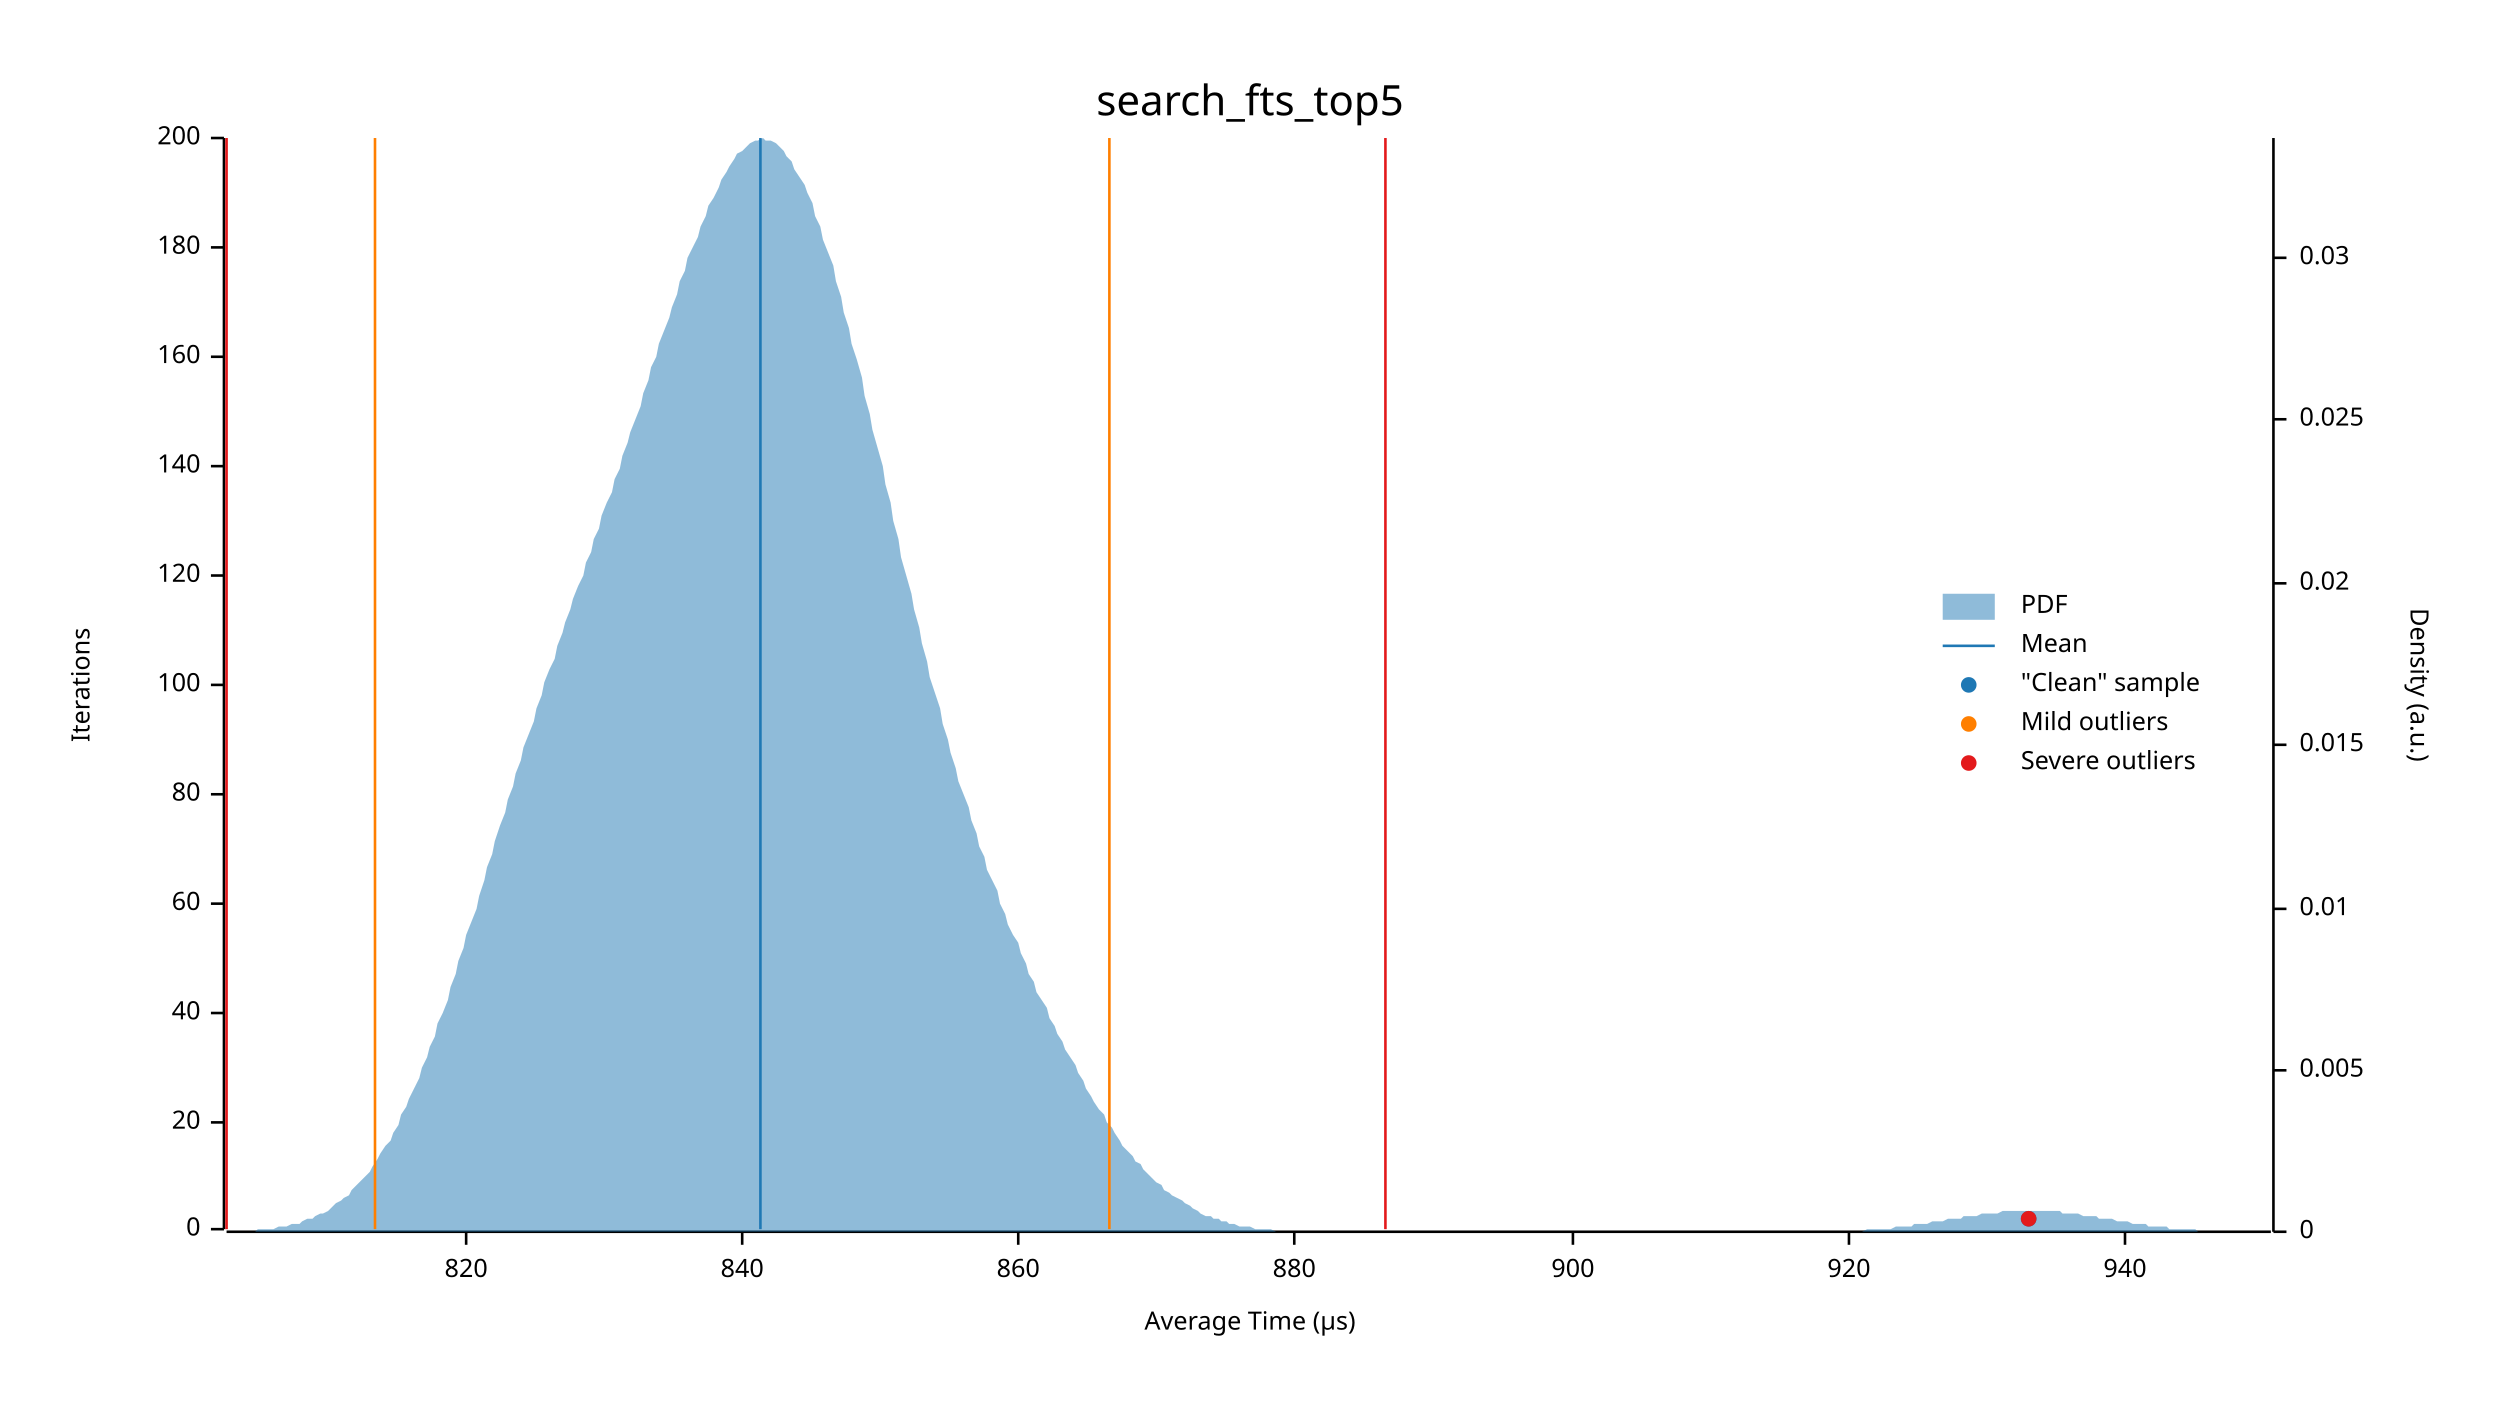
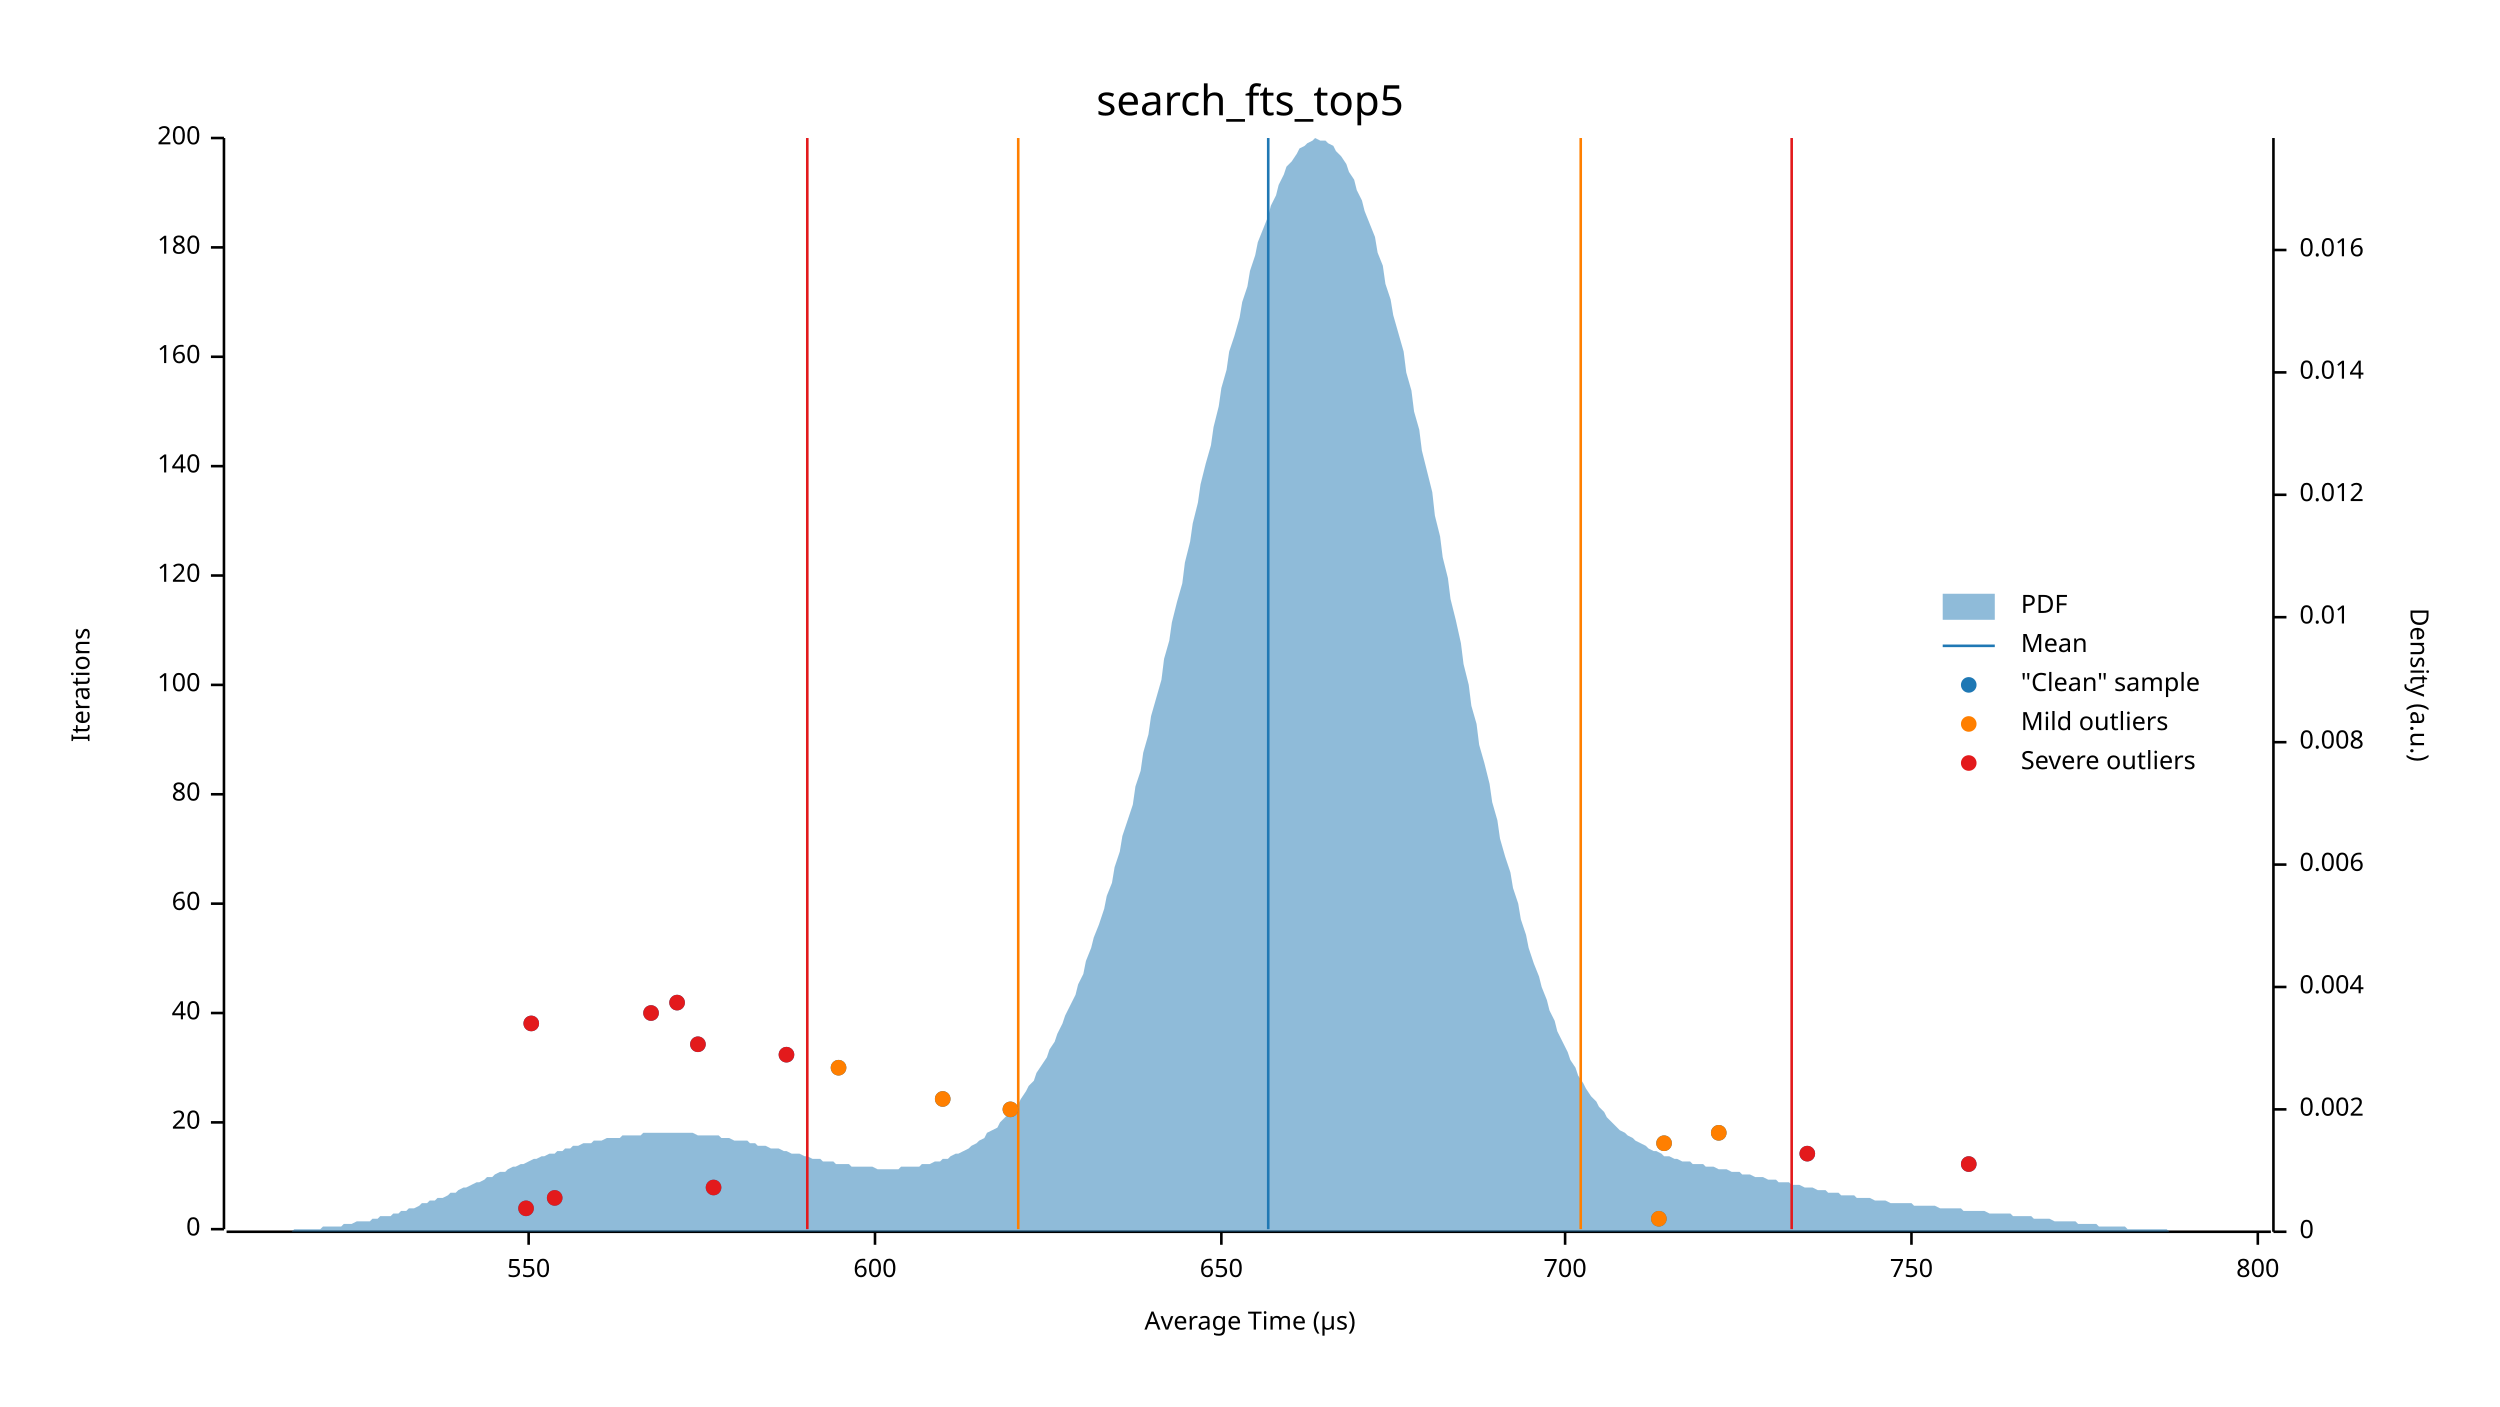
<svg xmlns="http://www.w3.org/2000/svg" width="960" height="540" viewBox="0 0 960 540">
  <text x="480" y="32" dy="0.76em" text-anchor="middle" font-family="sans-serif" font-size="16.129" opacity="1" fill="#000000">
search_fts_top5
</text>
  <text x="27" y="263" dy="0.76em" text-anchor="middle" font-family="sans-serif" font-size="9.677" opacity="1" fill="#000000" transform="rotate(270, 27, 263)">
Iterations
</text>
  <text x="480" y="513" dy="-0.5ex" text-anchor="middle" font-family="sans-serif" font-size="9.677" opacity="1" fill="#000000">
Average Time (µs)
</text>
  <polyline fill="none" opacity="1" stroke="#000000" stroke-width="1" points="86,53 86,472 " />
  <text x="77" y="472" dy="0.5ex" text-anchor="end" font-family="sans-serif" font-size="9.677" opacity="1" fill="#000000">
0
</text>
  <polyline fill="none" opacity="1" stroke="#000000" stroke-width="1" points="81,472 86,472 " />
  <text x="77" y="431" dy="0.5ex" text-anchor="end" font-family="sans-serif" font-size="9.677" opacity="1" fill="#000000">
20
</text>
  <polyline fill="none" opacity="1" stroke="#000000" stroke-width="1" points="81,431 86,431 " />
  <text x="77" y="389" dy="0.5ex" text-anchor="end" font-family="sans-serif" font-size="9.677" opacity="1" fill="#000000">
40
</text>
  <polyline fill="none" opacity="1" stroke="#000000" stroke-width="1" points="81,389 86,389 " />
  <text x="77" y="347" dy="0.5ex" text-anchor="end" font-family="sans-serif" font-size="9.677" opacity="1" fill="#000000">
60
</text>
  <polyline fill="none" opacity="1" stroke="#000000" stroke-width="1" points="81,347 86,347 " />
  <text x="77" y="305" dy="0.5ex" text-anchor="end" font-family="sans-serif" font-size="9.677" opacity="1" fill="#000000">
80
</text>
  <polyline fill="none" opacity="1" stroke="#000000" stroke-width="1" points="81,305 86,305 " />
  <text x="77" y="263" dy="0.5ex" text-anchor="end" font-family="sans-serif" font-size="9.677" opacity="1" fill="#000000">
100
</text>
  <polyline fill="none" opacity="1" stroke="#000000" stroke-width="1" points="81,263 86,263 " />
  <text x="77" y="221" dy="0.5ex" text-anchor="end" font-family="sans-serif" font-size="9.677" opacity="1" fill="#000000">
120
</text>
  <polyline fill="none" opacity="1" stroke="#000000" stroke-width="1" points="81,221 86,221 " />
  <text x="77" y="179" dy="0.5ex" text-anchor="end" font-family="sans-serif" font-size="9.677" opacity="1" fill="#000000">
140
</text>
  <polyline fill="none" opacity="1" stroke="#000000" stroke-width="1" points="81,179 86,179 " />
  <text x="77" y="137" dy="0.5ex" text-anchor="end" font-family="sans-serif" font-size="9.677" opacity="1" fill="#000000">
160
</text>
  <polyline fill="none" opacity="1" stroke="#000000" stroke-width="1" points="81,137 86,137 " />
  <text x="77" y="95" dy="0.5ex" text-anchor="end" font-family="sans-serif" font-size="9.677" opacity="1" fill="#000000">
180
</text>
  <polyline fill="none" opacity="1" stroke="#000000" stroke-width="1" points="81,95 86,95 " />
  <text x="77" y="53" dy="0.5ex" text-anchor="end" font-family="sans-serif" font-size="9.677" opacity="1" fill="#000000">
200
</text>
  <polyline fill="none" opacity="1" stroke="#000000" stroke-width="1" points="81,53 86,53 " />
  <polyline fill="none" opacity="1" stroke="#000000" stroke-width="1" points="87,473 872,473 " />
-   <text x="179" y="483" dy="0.76em" text-anchor="middle" font-family="sans-serif" font-size="9.677" opacity="1" fill="#000000">
- 820
+   <text x="203" y="483" dy="0.76em" text-anchor="middle" font-family="sans-serif" font-size="9.677" opacity="1" fill="#000000">
+ 550
</text>
-   <polyline fill="none" opacity="1" stroke="#000000" stroke-width="1" points="179,473 179,478 " />
-   <text x="285" y="483" dy="0.76em" text-anchor="middle" font-family="sans-serif" font-size="9.677" opacity="1" fill="#000000">
- 840
+   <polyline fill="none" opacity="1" stroke="#000000" stroke-width="1" points="203,473 203,478 " />
+   <text x="336" y="483" dy="0.76em" text-anchor="middle" font-family="sans-serif" font-size="9.677" opacity="1" fill="#000000">
+ 600
</text>
-   <polyline fill="none" opacity="1" stroke="#000000" stroke-width="1" points="285,473 285,478 " />
-   <text x="391" y="483" dy="0.76em" text-anchor="middle" font-family="sans-serif" font-size="9.677" opacity="1" fill="#000000">
- 860
+   <polyline fill="none" opacity="1" stroke="#000000" stroke-width="1" points="336,473 336,478 " />
+   <text x="469" y="483" dy="0.76em" text-anchor="middle" font-family="sans-serif" font-size="9.677" opacity="1" fill="#000000">
+ 650
</text>
-   <polyline fill="none" opacity="1" stroke="#000000" stroke-width="1" points="391,473 391,478 " />
-   <text x="497" y="483" dy="0.76em" text-anchor="middle" font-family="sans-serif" font-size="9.677" opacity="1" fill="#000000">
- 880
+   <polyline fill="none" opacity="1" stroke="#000000" stroke-width="1" points="469,473 469,478 " />
+   <text x="601" y="483" dy="0.76em" text-anchor="middle" font-family="sans-serif" font-size="9.677" opacity="1" fill="#000000">
+ 700
</text>
-   <polyline fill="none" opacity="1" stroke="#000000" stroke-width="1" points="497,473 497,478 " />
-   <text x="604" y="483" dy="0.76em" text-anchor="middle" font-family="sans-serif" font-size="9.677" opacity="1" fill="#000000">
- 900
+   <polyline fill="none" opacity="1" stroke="#000000" stroke-width="1" points="601,473 601,478 " />
+   <text x="734" y="483" dy="0.76em" text-anchor="middle" font-family="sans-serif" font-size="9.677" opacity="1" fill="#000000">
+ 750
</text>
-   <polyline fill="none" opacity="1" stroke="#000000" stroke-width="1" points="604,473 604,478 " />
-   <text x="710" y="483" dy="0.76em" text-anchor="middle" font-family="sans-serif" font-size="9.677" opacity="1" fill="#000000">
- 920
+   <polyline fill="none" opacity="1" stroke="#000000" stroke-width="1" points="734,473 734,478 " />
+   <text x="867" y="483" dy="0.76em" text-anchor="middle" font-family="sans-serif" font-size="9.677" opacity="1" fill="#000000">
+ 800
</text>
-   <polyline fill="none" opacity="1" stroke="#000000" stroke-width="1" points="710,473 710,478 " />
-   <text x="816" y="483" dy="0.76em" text-anchor="middle" font-family="sans-serif" font-size="9.677" opacity="1" fill="#000000">
- 940
- </text>
-   <polyline fill="none" opacity="1" stroke="#000000" stroke-width="1" points="816,473 816,478 " />
+   <polyline fill="none" opacity="1" stroke="#000000" stroke-width="1" points="867,473 867,478 " />
  <text x="933" y="263" dy="0.76em" text-anchor="middle" font-family="sans-serif" font-size="9.677" opacity="1" fill="#000000" transform="rotate(90, 933, 263)">
Density (a.u.)
</text>
  <polyline fill="none" opacity="1" stroke="#000000" stroke-width="1" points="873,53 873,473 " />
  <text x="883" y="473" dy="0.5ex" text-anchor="start" font-family="sans-serif" font-size="9.677" opacity="1" fill="#000000">
0
</text>
  <polyline fill="none" opacity="1" stroke="#000000" stroke-width="1" points="873,473 878,473 " />
-   <text x="883" y="411" dy="0.5ex" text-anchor="start" font-family="sans-serif" font-size="9.677" opacity="1" fill="#000000">
- 0.005
+   <text x="883" y="426" dy="0.5ex" text-anchor="start" font-family="sans-serif" font-size="9.677" opacity="1" fill="#000000">
+ 0.002
</text>
-   <polyline fill="none" opacity="1" stroke="#000000" stroke-width="1" points="873,411 878,411 " />
-   <text x="883" y="349" dy="0.5ex" text-anchor="start" font-family="sans-serif" font-size="9.677" opacity="1" fill="#000000">
+   <polyline fill="none" opacity="1" stroke="#000000" stroke-width="1" points="873,426 878,426 " />
+   <text x="883" y="379" dy="0.5ex" text-anchor="start" font-family="sans-serif" font-size="9.677" opacity="1" fill="#000000">
+ 0.004
+ </text>
+   <polyline fill="none" opacity="1" stroke="#000000" stroke-width="1" points="873,379 878,379 " />
+   <text x="883" y="332" dy="0.5ex" text-anchor="start" font-family="sans-serif" font-size="9.677" opacity="1" fill="#000000">
+ 0.006
+ </text>
+   <polyline fill="none" opacity="1" stroke="#000000" stroke-width="1" points="873,332 878,332 " />
+   <text x="883" y="285" dy="0.5ex" text-anchor="start" font-family="sans-serif" font-size="9.677" opacity="1" fill="#000000">
+ 0.008
+ </text>
+   <polyline fill="none" opacity="1" stroke="#000000" stroke-width="1" points="873,285 878,285 " />
+   <text x="883" y="237" dy="0.5ex" text-anchor="start" font-family="sans-serif" font-size="9.677" opacity="1" fill="#000000">
0.01
</text>
-   <polyline fill="none" opacity="1" stroke="#000000" stroke-width="1" points="873,349 878,349 " />
-   <text x="883" y="286" dy="0.5ex" text-anchor="start" font-family="sans-serif" font-size="9.677" opacity="1" fill="#000000">
- 0.015
+   <polyline fill="none" opacity="1" stroke="#000000" stroke-width="1" points="873,237 878,237 " />
+   <text x="883" y="190" dy="0.5ex" text-anchor="start" font-family="sans-serif" font-size="9.677" opacity="1" fill="#000000">
+ 0.012
</text>
-   <polyline fill="none" opacity="1" stroke="#000000" stroke-width="1" points="873,286 878,286 " />
-   <text x="883" y="224" dy="0.5ex" text-anchor="start" font-family="sans-serif" font-size="9.677" opacity="1" fill="#000000">
- 0.02
+   <polyline fill="none" opacity="1" stroke="#000000" stroke-width="1" points="873,190 878,190 " />
+   <text x="883" y="143" dy="0.5ex" text-anchor="start" font-family="sans-serif" font-size="9.677" opacity="1" fill="#000000">
+ 0.014
</text>
-   <polyline fill="none" opacity="1" stroke="#000000" stroke-width="1" points="873,224 878,224 " />
-   <text x="883" y="161" dy="0.5ex" text-anchor="start" font-family="sans-serif" font-size="9.677" opacity="1" fill="#000000">
- 0.025
+   <polyline fill="none" opacity="1" stroke="#000000" stroke-width="1" points="873,143 878,143 " />
+   <text x="883" y="96" dy="0.5ex" text-anchor="start" font-family="sans-serif" font-size="9.677" opacity="1" fill="#000000">
+ 0.016
</text>
-   <polyline fill="none" opacity="1" stroke="#000000" stroke-width="1" points="873,161 878,161 " />
-   <text x="883" y="99" dy="0.5ex" text-anchor="start" font-family="sans-serif" font-size="9.677" opacity="1" fill="#000000">
- 0.03
- </text>
-   <polyline fill="none" opacity="1" stroke="#000000" stroke-width="1" points="873,99 878,99 " />
-   <polygon opacity="0.5" fill="#1F78B4" points="87,473 88,473 90,473 91,473 93,473 94,473 96,473 98,473 99,472 101,472 102,472 104,472 105,472 107,471 109,471 110,471 112,470 113,470 115,470 116,469 118,468 120,468 121,467 123,466 124,466 126,465 127,464 129,462 131,461 132,460 134,459 135,457 137,455 138,454 140,452 142,450 143,448 145,445 146,443 148,440 150,438 151,435 153,432 154,428 156,425 157,422 159,418 161,414 162,410 164,406 165,402 167,398 168,393 170,389 172,384 173,379 175,374 176,369 178,364 179,359 181,354 183,349 184,344 186,338 187,333 189,328 190,323 192,317 194,312 195,307 197,302 198,297 200,292 201,287 203,282 205,277 206,272 208,267 209,262 211,257 213,253 214,248 216,243 217,239 219,234 220,230 222,225 224,221 225,216 227,212 228,207 230,203 231,198 233,193 235,189 236,184 238,180 239,175 241,170 242,166 244,161 246,156 247,151 249,146 250,141 252,137 253,132 255,127 257,122 258,118 260,113 261,108 263,104 264,99 266,95 268,91 269,87 271,83 272,79 274,76 276,72 277,69 279,66 280,64 282,61 283,59 285,58 287,56 288,55 290,54 291,54 293,53 294,54 296,54 298,55 299,56 301,58 302,60 304,62 305,65 307,68 309,71 310,74 312,78 313,83 315,87 316,92 318,97 320,102 321,108 323,114 324,120 326,126 327,132 329,138 331,145 332,152 334,159 335,165 337,172 339,179 340,186 342,193 343,200 345,207 346,214 348,221 350,228 351,234 353,241 354,247 356,254 357,260 359,266 361,272 362,278 364,284 365,289 367,295 368,300 370,305 372,310 373,315 375,320 376,325 378,329 379,334 381,338 383,342 384,347 386,351 387,355 389,359 391,362 392,366 394,370 395,374 397,377 398,381 400,384 402,387 403,391 405,394 406,397 408,400 409,403 411,406 413,409 414,412 416,415 417,418 419,421 420,423 422,426 424,428 425,431 427,433 428,435 430,438 431,440 433,442 435,444 436,446 438,447 439,449 441,451 442,452 444,454 446,455 447,457 449,458 450,459 452,460 454,461 455,462 457,463 458,464 460,465 461,466 463,467 465,467 466,468 468,468 469,469 471,469 472,470 474,470 476,471 477,471 479,471 480,471 482,472 483,472 485,472 487,472 488,472 490,473 491,473 493,473 494,473 496,473 498,473 499,473 501,473 502,473 504,473 505,473 507,473 509,473 510,473 512,473 513,473 515,473 517,473 518,473 520,473 521,473 523,473 524,473 526,473 528,473 529,473 531,473 532,473 534,473 535,473 537,473 539,473 540,473 542,473 543,473 545,473 546,473 548,473 550,473 551,473 553,473 554,473 556,473 557,473 559,473 561,473 562,473 564,473 565,473 567,473 568,473 570,473 572,473 573,473 575,473 576,473 578,473 580,473 581,473 583,473 584,473 586,473 587,473 589,473 591,473 592,473 594,473 595,473 597,473 598,473 600,473 602,473 603,473 605,473 606,473 608,473 609,473 611,473 613,473 614,473 616,473 617,473 619,473 620,473 622,473 624,473 625,473 627,473 628,473 630,473 632,473 633,473 635,473 636,473 638,473 639,473 641,473 643,473 644,473 646,473 647,473 649,473 650,473 652,473 654,473 655,473 657,473 658,473 660,473 661,473 663,473 665,473 666,473 668,473 669,473 671,473 672,473 674,473 676,473 677,473 679,473 680,473 682,473 683,473 685,473 687,473 688,473 690,473 691,473 693,473 695,473 696,473 698,473 699,473 701,473 702,473 704,473 706,473 707,473 709,473 710,473 712,473 713,473 715,473 717,472 718,472 720,472 721,472 723,472 724,472 726,472 728,471 729,471 731,471 732,471 734,471 735,470 737,470 739,470 740,470 742,469 743,469 745,469 746,469 748,468 750,468 751,468 753,468 754,467 756,467 758,467 759,467 761,466 762,466 764,466 765,466 767,466 769,465 770,465 772,465 773,465 775,465 776,465 778,465 780,465 781,465 783,465 784,465 786,465 787,465 789,465 791,465 792,466 794,466 795,466 797,466 798,466 800,467 802,467 803,467 805,467 806,468 808,468 809,468 811,468 813,469 814,469 816,469 817,469 819,470 821,470 822,470 824,470 825,471 827,471 828,471 830,471 832,471 833,472 835,472 836,472 838,472 839,472 841,472 843,472 844,473 846,473 847,473 849,473 850,473 852,473 854,473 855,473 857,473 858,473 860,473 861,473 863,473 865,473 866,473 868,473 869,473 871,473 873,473 873,473 87,473 " />
-   <polyline fill="none" opacity="1" stroke="#1F78B4" stroke-width="1" points="292,472 292,53 " />
-   <polyline fill="none" opacity="1" stroke="#FF7F00" stroke-width="1" points="144,472 144,53 " />
-   <polyline fill="none" opacity="1" stroke="#FF7F00" stroke-width="1" points="426,472 426,53 " />
-   <polyline fill="none" opacity="1" stroke="#E31A1C" stroke-width="1" points="87,472 87,53 " />
-   <polyline fill="none" opacity="1" stroke="#E31A1C" stroke-width="1" points="532,472 532,53 " />
-   <circle cx="779" cy="468" r="3" opacity="1" fill="#1F78B4" stroke="none" stroke-width="1" />
-   <circle cx="779" cy="468" r="3" opacity="1" fill="#E31A1C" stroke="none" stroke-width="1" />
+   <polyline fill="none" opacity="1" stroke="#000000" stroke-width="1" points="873,96 878,96 " />
+   <polygon opacity="0.5" fill="#1F78B4" points="87,473 88,473 90,473 91,473 93,473 94,473 96,473 98,473 99,473 101,473 102,473 104,473 105,473 107,473 109,473 110,473 112,473 113,472 115,472 116,472 118,472 120,472 121,472 123,472 124,471 126,471 127,471 129,471 131,471 132,470 134,470 135,470 137,469 138,469 140,469 142,469 143,468 145,468 146,467 148,467 150,467 151,466 153,466 154,465 156,465 157,464 159,464 161,463 162,462 164,462 165,461 167,461 168,460 170,460 172,459 173,458 175,458 176,457 178,456 179,456 181,455 183,454 184,454 186,453 187,452 189,452 190,451 192,450 194,450 195,449 197,448 198,448 200,447 201,447 203,446 205,445 206,445 208,444 209,444 211,443 213,443 214,442 216,442 217,441 219,441 220,440 222,440 224,439 225,439 227,439 228,438 230,438 231,438 233,437 235,437 236,437 238,437 239,436 241,436 242,436 244,436 246,436 247,435 249,435 250,435 252,435 253,435 255,435 257,435 258,435 260,435 261,435 263,435 264,435 266,435 268,436 269,436 271,436 272,436 274,436 276,436 277,437 279,437 280,437 282,438 283,438 285,438 287,438 288,439 290,439 291,440 293,440 294,440 296,441 298,441 299,441 301,442 302,442 304,443 305,443 307,443 309,444 310,444 312,445 313,445 315,445 316,446 318,446 320,446 321,447 323,447 324,447 326,447 327,448 329,448 331,448 332,448 334,448 335,448 337,449 339,449 340,449 342,449 343,449 345,449 346,448 348,448 350,448 351,448 353,448 354,447 356,447 357,447 359,446 361,446 362,445 364,445 365,444 367,443 368,443 370,442 372,441 373,440 375,439 376,438 378,437 379,435 381,434 383,433 384,431 386,429 387,428 389,426 391,424 392,422 394,419 395,417 397,415 398,412 400,409 402,406 403,403 405,400 406,397 408,393 409,390 411,386 413,382 414,378 416,374 417,369 419,364 420,360 422,355 424,349 425,344 427,339 428,333 430,327 431,321 433,315 435,309 436,302 438,296 439,289 441,282 442,275 444,268 446,261 447,253 449,246 450,239 452,231 454,224 455,216 457,208 458,201 460,193 461,186 463,178 465,171 466,164 468,156 469,149 471,142 472,135 474,129 476,122 477,116 479,110 480,104 482,98 483,93 485,88 487,83 488,79 490,75 491,71 493,67 494,64 496,62 498,59 499,57 501,56 502,55 504,54 505,53 507,54 509,54 510,55 512,56 513,58 515,60 517,63 518,66 520,69 521,73 523,77 524,81 526,86 528,91 529,97 531,102 532,109 534,115 535,121 537,128 539,135 540,143 542,150 543,158 545,165 546,173 548,181 550,189 551,198 553,206 554,214 556,222 557,230 559,238 561,247 562,255 564,263 565,271 567,278 568,286 570,293 572,301 573,308 575,315 576,322 578,329 580,335 581,341 583,347 584,353 586,359 587,364 589,370 591,375 592,379 594,384 595,388 597,392 598,396 600,400 602,404 603,407 605,410 606,413 608,416 609,418 611,421 613,423 614,425 616,427 617,429 619,431 620,432 622,434 624,435 625,436 627,437 628,438 630,439 632,440 633,441 635,442 636,442 638,443 639,444 641,444 643,445 644,445 646,446 647,446 649,446 650,447 652,447 654,447 655,448 657,448 658,448 660,449 661,449 663,449 665,450 666,450 668,450 669,451 671,451 672,451 674,452 676,452 677,452 679,453 680,453 682,453 683,454 685,454 687,454 688,455 690,455 691,455 693,456 695,456 696,456 698,457 699,457 701,457 702,458 704,458 706,458 707,459 709,459 710,459 712,459 713,460 715,460 717,460 718,460 720,461 721,461 723,461 724,461 726,462 728,462 729,462 731,462 732,462 734,462 735,463 737,463 739,463 740,463 742,463 743,463 745,464 746,464 748,464 750,464 751,464 753,464 754,465 756,465 758,465 759,465 761,465 762,465 764,466 765,466 767,466 769,466 770,466 772,466 773,467 775,467 776,467 778,467 780,467 781,468 783,468 784,468 786,468 787,468 789,469 791,469 792,469 794,469 795,469 797,469 798,470 800,470 802,470 803,470 805,470 806,471 808,471 809,471 811,471 813,471 814,471 816,471 817,472 819,472 821,472 822,472 824,472 825,472 827,472 828,472 830,472 832,472 833,473 835,473 836,473 838,473 839,473 841,473 843,473 844,473 846,473 847,473 849,473 850,473 852,473 854,473 855,473 857,473 858,473 860,473 861,473 863,473 865,473 866,473 868,473 869,473 871,473 873,473 873,473 87,473 " />
+   <polyline fill="none" opacity="1" stroke="#1F78B4" stroke-width="1" points="487,472 487,53 " />
+   <polyline fill="none" opacity="1" stroke="#FF7F00" stroke-width="1" points="391,472 391,53 " />
+   <polyline fill="none" opacity="1" stroke="#FF7F00" stroke-width="1" points="607,472 607,53 " />
+   <polyline fill="none" opacity="1" stroke="#E31A1C" stroke-width="1" points="310,472 310,53 " />
+   <polyline fill="none" opacity="1" stroke="#E31A1C" stroke-width="1" points="688,472 688,53 " />
+   <circle cx="637" cy="468" r="3" opacity="1" fill="#1F78B4" stroke="none" stroke-width="1" />
+   <circle cx="202" cy="464" r="3" opacity="1" fill="#1F78B4" stroke="none" stroke-width="1" />
+   <circle cx="213" cy="460" r="3" opacity="1" fill="#1F78B4" stroke="none" stroke-width="1" />
+   <circle cx="274" cy="456" r="3" opacity="1" fill="#1F78B4" stroke="none" stroke-width="1" />
+   <circle cx="756" cy="447" r="3" opacity="1" fill="#1F78B4" stroke="none" stroke-width="1" />
+   <circle cx="694" cy="443" r="3" opacity="1" fill="#1F78B4" stroke="none" stroke-width="1" />
+   <circle cx="639" cy="439" r="3" opacity="1" fill="#1F78B4" stroke="none" stroke-width="1" />
+   <circle cx="660" cy="435" r="3" opacity="1" fill="#1F78B4" stroke="none" stroke-width="1" />
+   <circle cx="388" cy="426" r="3" opacity="1" fill="#1F78B4" stroke="none" stroke-width="1" />
+   <circle cx="362" cy="422" r="3" opacity="1" fill="#1F78B4" stroke="none" stroke-width="1" />
+   <circle cx="322" cy="410" r="3" opacity="1" fill="#1F78B4" stroke="none" stroke-width="1" />
+   <circle cx="302" cy="405" r="3" opacity="1" fill="#1F78B4" stroke="none" stroke-width="1" />
+   <circle cx="268" cy="401" r="3" opacity="1" fill="#1F78B4" stroke="none" stroke-width="1" />
+   <circle cx="204" cy="393" r="3" opacity="1" fill="#1F78B4" stroke="none" stroke-width="1" />
+   <circle cx="250" cy="389" r="3" opacity="1" fill="#1F78B4" stroke="none" stroke-width="1" />
+   <circle cx="260" cy="385" r="3" opacity="1" fill="#1F78B4" stroke="none" stroke-width="1" />
+   <circle cx="637" cy="468" r="3" opacity="1" fill="#FF7F00" stroke="none" stroke-width="1" />
+   <circle cx="639" cy="439" r="3" opacity="1" fill="#FF7F00" stroke="none" stroke-width="1" />
+   <circle cx="660" cy="435" r="3" opacity="1" fill="#FF7F00" stroke="none" stroke-width="1" />
+   <circle cx="388" cy="426" r="3" opacity="1" fill="#FF7F00" stroke="none" stroke-width="1" />
+   <circle cx="362" cy="422" r="3" opacity="1" fill="#FF7F00" stroke="none" stroke-width="1" />
+   <circle cx="322" cy="410" r="3" opacity="1" fill="#FF7F00" stroke="none" stroke-width="1" />
+   <circle cx="202" cy="464" r="3" opacity="1" fill="#E31A1C" stroke="none" stroke-width="1" />
+   <circle cx="213" cy="460" r="3" opacity="1" fill="#E31A1C" stroke="none" stroke-width="1" />
+   <circle cx="274" cy="456" r="3" opacity="1" fill="#E31A1C" stroke="none" stroke-width="1" />
+   <circle cx="756" cy="447" r="3" opacity="1" fill="#E31A1C" stroke="none" stroke-width="1" />
+   <circle cx="694" cy="443" r="3" opacity="1" fill="#E31A1C" stroke="none" stroke-width="1" />
+   <circle cx="302" cy="405" r="3" opacity="1" fill="#E31A1C" stroke="none" stroke-width="1" />
+   <circle cx="268" cy="401" r="3" opacity="1" fill="#E31A1C" stroke="none" stroke-width="1" />
+   <circle cx="204" cy="393" r="3" opacity="1" fill="#E31A1C" stroke="none" stroke-width="1" />
+   <circle cx="250" cy="389" r="3" opacity="1" fill="#E31A1C" stroke="none" stroke-width="1" />
+   <circle cx="260" cy="385" r="3" opacity="1" fill="#E31A1C" stroke="none" stroke-width="1" />
  <text x="776" y="228" dy="0.76em" text-anchor="start" font-family="sans-serif" font-size="9.677" opacity="1" fill="#000000">
PDF
</text>
  <text x="776" y="243" dy="0.76em" text-anchor="start" font-family="sans-serif" font-size="9.677" opacity="1" fill="#000000">
Mean
</text>
  <text x="776" y="258" dy="0.76em" text-anchor="start" font-family="sans-serif" font-size="9.677" opacity="1" fill="#000000">
"Clean" sample
</text>
  <text x="776" y="273" dy="0.76em" text-anchor="start" font-family="sans-serif" font-size="9.677" opacity="1" fill="#000000">
Mild outliers
</text>
  <text x="776" y="288" dy="0.76em" text-anchor="start" font-family="sans-serif" font-size="9.677" opacity="1" fill="#000000">
Severe outliers
</text>
  <rect x="746" y="228" width="20" height="10" opacity="0.5" fill="#1F78B4" stroke="none" />
  <polyline fill="none" opacity="1" stroke="#1F78B4" stroke-width="1" points="746,248 766,248 " />
  <circle cx="756" cy="263" r="3" opacity="1" fill="#1F78B4" stroke="none" stroke-width="1" />
  <circle cx="756" cy="278" r="3" opacity="1" fill="#FF7F00" stroke="none" stroke-width="1" />
  <circle cx="756" cy="293" r="3" opacity="1" fill="#E31A1C" stroke="none" stroke-width="1" />
</svg>
